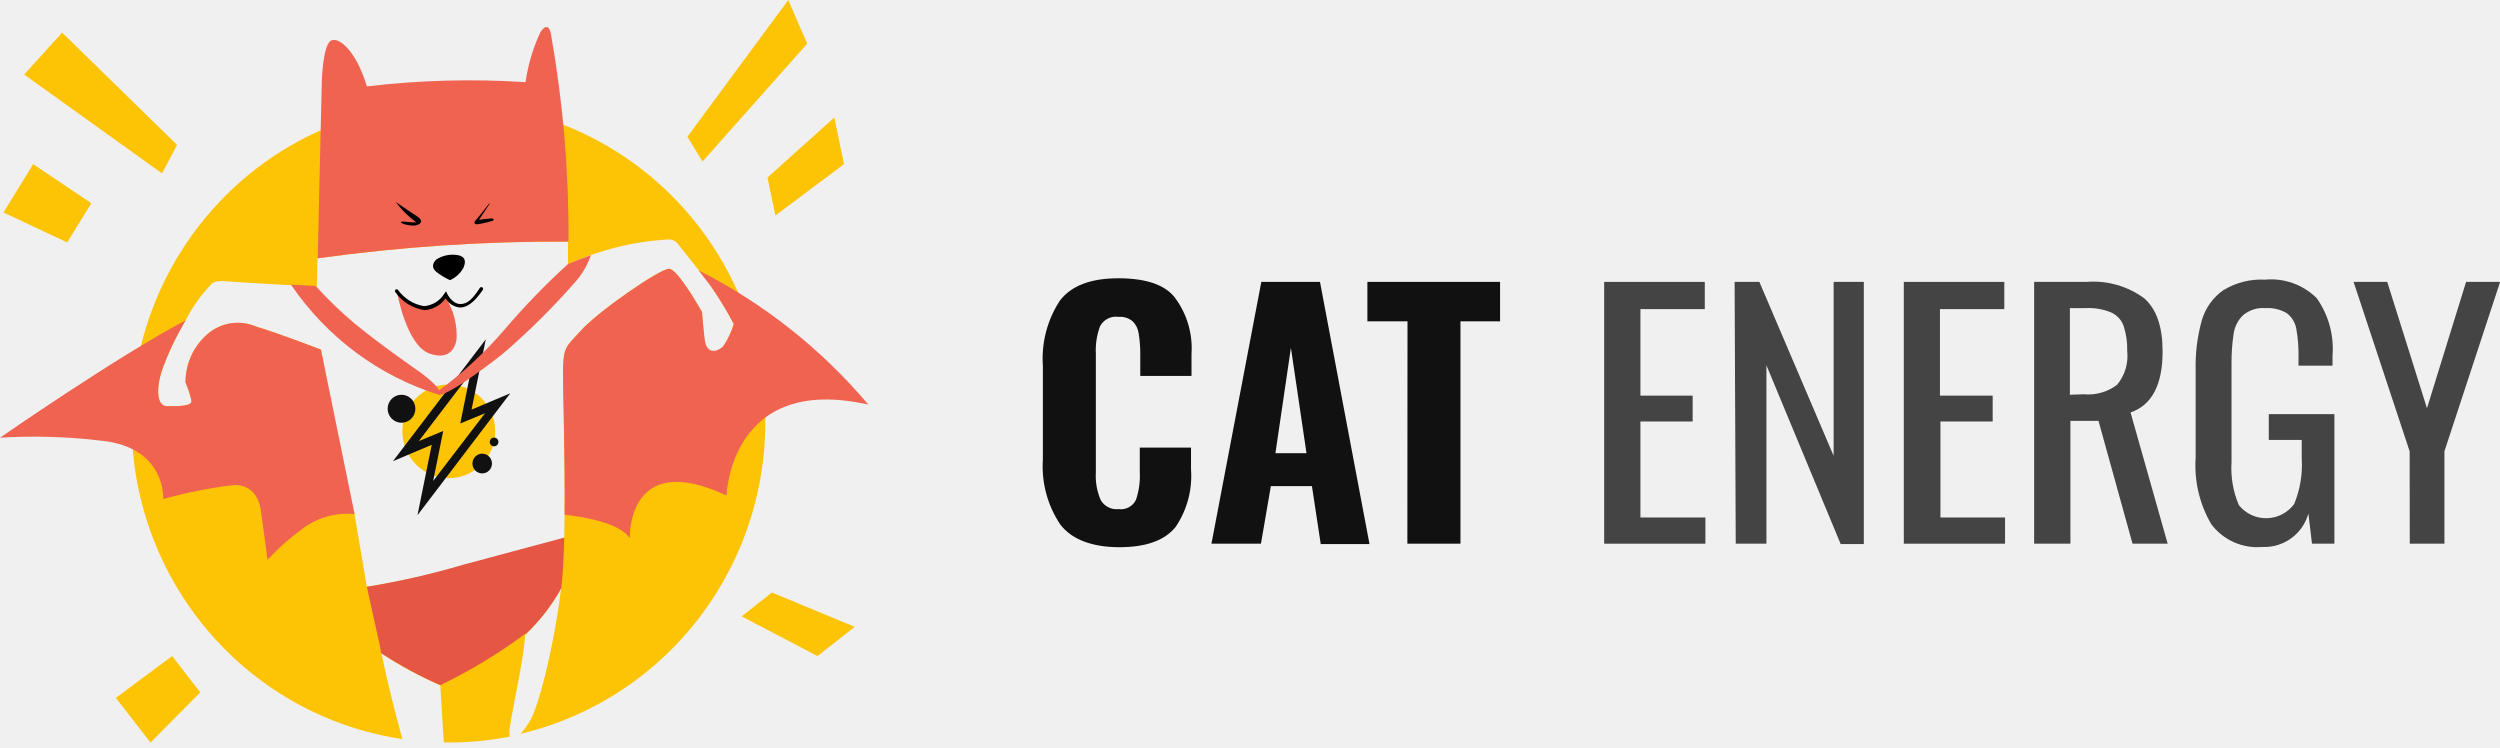
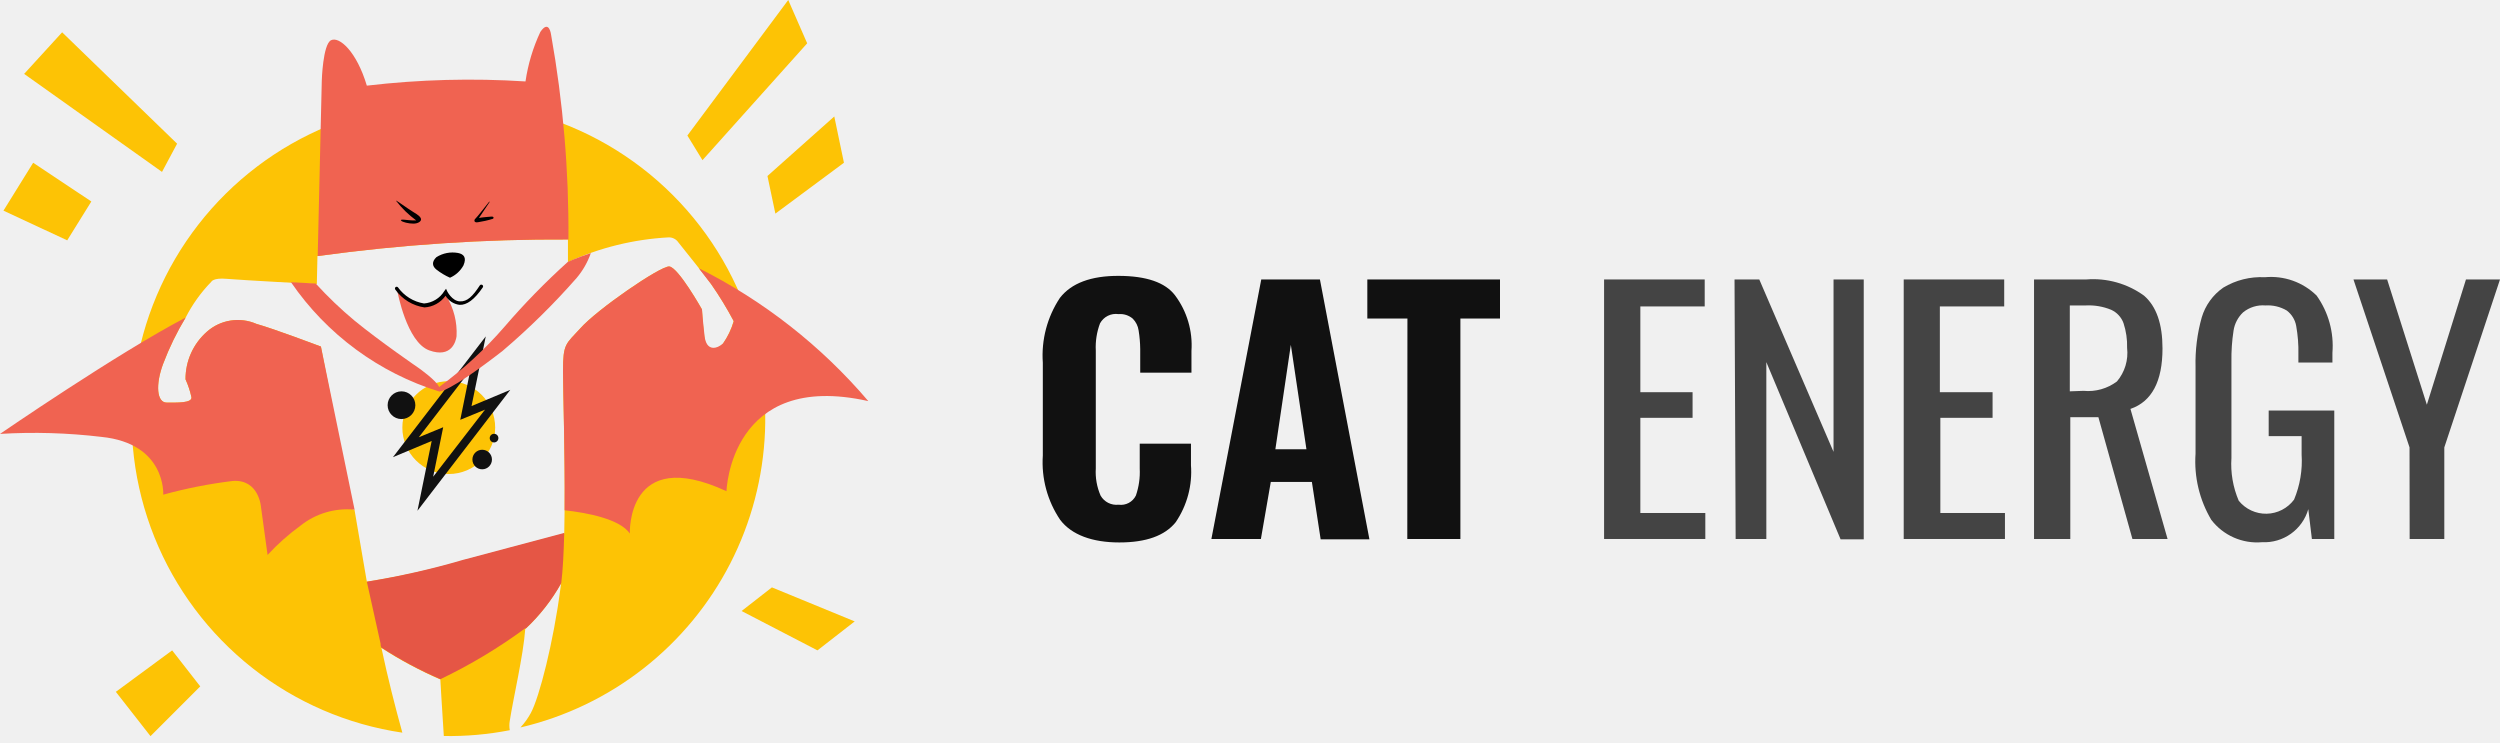
- <svg xmlns="http://www.w3.org/2000/svg" width="174" height="52" viewBox="0 0 174 52" fill="none">
+ <svg xmlns="http://www.w3.org/2000/svg" width="202" height="60" viewBox="0 0 202 60" fill="none">
  <g clip-path="url(#clip0)">
-     <path d="M51.582 20.854C50.097 17.265 47.705 14.131 44.646 11.765C41.586 9.399 37.965 7.883 34.143 7.368C30.321 6.853 26.433 7.357 22.865 8.831C19.297 10.304 16.174 12.695 13.807 15.765C11.44 18.835 9.912 22.478 9.376 26.329C8.84 30.18 9.313 34.106 10.75 37.715C12.186 41.324 14.535 44.491 17.562 46.899C20.59 49.307 24.19 50.873 28.005 51.44C27.505 49.624 26.997 47.617 26.549 45.488C27.852 46.34 29.224 47.082 30.649 47.703C30.649 47.703 30.753 49.58 30.89 51.675C32.431 51.701 33.97 51.564 35.482 51.266C35.443 51.048 35.443 50.824 35.482 50.606C35.732 48.981 36.421 46.053 36.559 44.167C37.552 43.23 38.395 42.142 39.057 40.943L39.005 41.326C38.531 45.027 37.541 48.981 36.938 50.076C36.742 50.438 36.502 50.774 36.223 51.075C39.341 50.337 42.263 48.924 44.785 46.934C47.308 44.943 49.372 42.423 50.833 39.548C52.294 36.673 53.118 33.512 53.247 30.284C53.377 27.056 52.808 23.838 51.582 20.854ZM50.316 24.147C49.937 24.521 49.153 24.773 49.023 23.643C48.894 22.514 48.86 21.723 48.86 21.723C48.86 21.723 47.197 18.742 46.577 18.708C45.957 18.673 41.555 21.723 40.392 23.052C39.384 24.173 39.186 24.095 39.186 26.067C39.186 27.553 39.376 33.167 39.272 37.459L32.251 39.345C30.045 39.983 27.801 40.483 25.532 40.839L24.671 35.773H24.55L22.336 24.33C22.336 24.33 19.054 23.078 17.848 22.74C17.282 22.49 16.657 22.408 16.046 22.505C15.436 22.602 14.865 22.874 14.403 23.287C13.931 23.704 13.553 24.218 13.296 24.796C13.039 25.373 12.908 25.999 12.912 26.632C13.095 27.036 13.233 27.459 13.326 27.892C13.369 28.309 12.292 28.266 11.603 28.266C10.914 28.266 10.81 27.015 11.353 25.546C11.777 24.417 12.301 23.329 12.921 22.296C13.387 21.374 13.988 20.527 14.704 19.785C14.704 19.785 14.825 19.49 15.781 19.577C16.737 19.664 22.052 19.95 22.052 19.95L22.095 17.978C27.872 17.173 33.699 16.784 39.531 16.814C39.531 17.344 39.531 17.874 39.531 18.404C41.739 17.387 44.118 16.797 46.542 16.666C46.672 16.663 46.801 16.692 46.917 16.751C47.032 16.81 47.132 16.897 47.206 17.005C47.499 17.378 49.282 19.611 49.489 19.933C50.068 20.768 50.594 21.638 51.065 22.54C50.904 23.11 50.651 23.651 50.316 24.139V24.147Z" fill="#FDC305" />
-     <path d="M48.636 18.829C49.041 19.351 49.394 19.811 49.498 19.95C50.077 20.785 50.603 21.656 51.074 22.557C50.91 23.109 50.66 23.631 50.333 24.104C49.954 24.477 49.17 24.729 49.041 23.6C48.912 22.47 48.86 21.723 48.86 21.723C48.86 21.723 47.198 18.742 46.578 18.708C45.957 18.673 41.555 21.723 40.392 23.052C39.385 24.173 39.186 24.095 39.186 26.067C39.186 27.371 39.333 31.846 39.298 35.825C40.858 35.999 43.149 36.434 43.838 37.459C43.838 37.459 43.588 31.22 50.566 34.487C50.566 34.487 50.807 25.981 60.438 28.162C57.164 24.284 53.151 21.111 48.636 18.829Z" fill="#F06351" />
-     <path d="M39.565 16.814C39.6 11.999 39.197 7.191 38.359 2.45C38.359 2.45 38.23 1.321 37.61 2.242C37.098 3.343 36.75 4.514 36.576 5.717C32.894 5.479 29.198 5.578 25.533 6.013C24.826 3.623 23.62 2.537 23.043 2.824C22.466 3.111 22.397 5.674 22.397 5.674L22.113 17.978C27.896 17.172 33.728 16.783 39.565 16.814Z" fill="#F06351" />
-     <path d="M39.065 40.943C39.177 40.014 39.237 38.78 39.272 37.416L32.252 39.301C30.046 39.955 27.802 40.468 25.533 40.839L26.489 45.184C26.489 45.279 26.489 45.375 26.549 45.47C27.852 46.323 29.224 47.064 30.649 47.686C32.733 46.681 34.717 45.48 36.576 44.097V44.15C37.565 43.217 38.404 42.135 39.065 40.943Z" fill="#E55645" />
-     <path d="M27.566 14.094C27.523 14.007 28.427 14.685 28.78 14.893C29.133 15.102 29.306 15.258 29.306 15.406C29.306 15.554 29.082 15.701 28.772 15.701C28.462 15.701 27.979 15.597 27.91 15.475C27.841 15.354 28.427 15.475 28.72 15.475H28.97C28.439 15.084 27.967 14.619 27.566 14.094Z" fill="black" />
-     <path d="M34.026 14.189C34.026 14.189 33.165 15.302 33.087 15.354C33.01 15.406 32.941 15.649 33.251 15.606C33.607 15.552 33.959 15.471 34.302 15.362C34.397 15.31 34.362 15.189 34.199 15.206C34.035 15.223 33.613 15.249 33.337 15.302L34.069 14.198C34.069 14.198 34.095 14.094 34.026 14.189Z" fill="black" />
-     <path d="M31.322 19.498C31.721 19.321 32.051 19.016 32.26 18.63C32.502 18.056 32.26 17.839 31.881 17.761C31.36 17.665 30.822 17.77 30.374 18.056C30.038 18.378 30.081 18.69 30.374 18.925C30.665 19.155 30.983 19.348 31.322 19.498Z" fill="black" />
-     <path d="M31.011 20.593C30.912 20.79 30.778 20.967 30.615 21.115C30.37 21.314 30.068 21.429 29.754 21.445C29.279 21.492 28.805 21.355 28.427 21.062C28.253 20.96 28.099 20.828 27.971 20.672C27.884 20.577 27.779 20.503 27.66 20.454C27.66 20.454 28.306 24.026 29.874 24.599C31.442 25.172 31.735 23.939 31.778 23.608C31.83 22.62 31.584 21.638 31.072 20.793C31.072 20.532 31.054 20.706 31.011 20.593Z" fill="#F06351" />
-     <path d="M29.547 21.584C29.144 21.525 28.757 21.385 28.409 21.172C28.061 20.958 27.759 20.676 27.523 20.341C27.502 20.317 27.49 20.287 27.49 20.254C27.49 20.222 27.502 20.192 27.523 20.168C27.534 20.156 27.547 20.147 27.562 20.14C27.577 20.134 27.593 20.131 27.609 20.131C27.625 20.131 27.641 20.134 27.655 20.14C27.67 20.147 27.684 20.156 27.695 20.168C27.908 20.469 28.178 20.725 28.491 20.921C28.802 21.116 29.15 21.247 29.512 21.306C29.799 21.284 30.077 21.194 30.323 21.043C30.568 20.892 30.775 20.684 30.925 20.437L31.046 20.272L31.132 20.463C31.132 20.463 31.459 21.123 31.993 21.158C32.527 21.193 32.906 20.793 33.397 20.037C33.416 20.01 33.444 19.99 33.476 19.984C33.509 19.977 33.542 19.984 33.57 20.003C33.597 20.021 33.616 20.05 33.623 20.082C33.629 20.115 33.622 20.149 33.604 20.176C33.03 21.028 32.487 21.436 31.976 21.401C31.779 21.375 31.589 21.304 31.422 21.195C31.255 21.085 31.115 20.939 31.011 20.767C30.843 21.005 30.624 21.201 30.37 21.342C30.117 21.484 29.836 21.566 29.547 21.584Z" fill="black" />
-     <path d="M31.235 33.279C33.019 33.279 34.465 31.821 34.465 30.021C34.465 28.221 33.019 26.763 31.235 26.763C29.451 26.763 28.005 28.221 28.005 30.021C28.005 31.821 29.451 33.279 31.235 33.279Z" fill="#FDC305" />
-     <path d="M35.516 27.371L32.82 28.509L33.811 23.617L27.35 32.098L30.047 30.959L29.056 35.86L35.516 27.371ZM29.151 30.699L32.734 25.998L32.036 29.474L33.759 28.761L30.15 33.471L30.848 29.995L29.151 30.699Z" fill="#111111" />
-     <path d="M27.945 29.422C28.477 29.422 28.91 28.986 28.91 28.448C28.91 27.911 28.477 27.475 27.945 27.475C27.412 27.475 26.98 27.911 26.98 28.448C26.98 28.986 27.412 29.422 27.945 29.422Z" fill="#111111" />
-     <path d="M33.561 32.949C33.937 32.949 34.242 32.642 34.242 32.263C34.242 31.884 33.937 31.576 33.561 31.576C33.185 31.576 32.881 31.884 32.881 32.263C32.881 32.642 33.185 32.949 33.561 32.949Z" fill="#111111" />
-     <path d="M34.388 31.064C34.555 31.064 34.69 30.928 34.69 30.76C34.69 30.592 34.555 30.456 34.388 30.456C34.222 30.456 34.087 30.592 34.087 30.76C34.087 30.928 34.222 31.064 34.388 31.064Z" fill="#111111" />
-     <path d="M39.522 18.386C37.967 19.8 36.503 21.312 35.138 22.913C33.778 24.503 32.243 25.931 30.564 27.171C30.374 26.71 29.159 25.85 29.159 25.85C29.159 25.85 26.454 23.982 24.68 22.514C23.721 21.708 22.817 20.837 21.975 19.907L20.252 19.811C22.739 23.476 26.383 26.183 30.589 27.492C31.33 27.371 33.415 25.868 34.974 24.642C36.819 23.06 38.546 21.344 40.143 19.507C40.572 18.993 40.904 18.404 41.125 17.769C40.143 18.099 39.522 18.386 39.522 18.386Z" fill="#F06351" />
-     <path d="M56.182 3.041L48.895 11.244L47.844 9.515L54.864 0L56.182 3.041Z" fill="#FDC305" />
-     <path d="M53.968 14.998L58.741 11.426L58.069 8.177L53.417 12.356L53.968 14.998Z" fill="#FDC305" />
-     <path d="M51.617 42.898L56.897 45.662L59.49 43.628L53.727 41.239L51.617 42.898Z" fill="#FDC305" />
-     <path d="M1.68 5.187L4.324 2.268L12.326 10.088L11.276 12.069L1.68 5.187Z" fill="#FDC305" />
-     <path d="M6.357 14.146L2.309 11.426L0.241 14.789L4.677 16.874L6.357 14.146Z" fill="#FDC305" />
-     <path d="M11.982 45.662L8.063 48.572L10.474 51.683L13.937 48.19L11.982 45.662Z" fill="#FDC305" />
-     <path d="M22.337 24.33C22.337 24.33 19.055 23.078 17.849 22.74C17.282 22.49 16.657 22.408 16.047 22.505C15.436 22.602 14.866 22.874 14.403 23.287C13.931 23.704 13.554 24.218 13.296 24.796C13.039 25.373 12.908 25.999 12.913 26.632C13.095 27.036 13.233 27.459 13.326 27.892C13.369 28.309 12.293 28.266 11.603 28.266C10.914 28.266 10.811 27.015 11.354 25.546C11.777 24.417 12.302 23.329 12.921 22.296C8.227 24.764 0 30.464 0 30.464C2.353 30.321 4.714 30.391 7.055 30.673C11.578 31.133 11.362 34.731 11.362 34.731C12.953 34.288 14.574 33.966 16.212 33.766C18.038 33.645 18.168 35.608 18.168 35.608L18.624 38.962C19.317 38.206 20.082 37.519 20.907 36.912C21.97 36.053 23.324 35.648 24.68 35.782L22.337 24.33Z" fill="#F06351" />
-     <path d="M73.79 36.495C72.903 35.168 72.478 33.581 72.584 31.985V25.468C72.472 23.86 72.89 22.259 73.773 20.915C74.571 19.878 75.935 19.362 77.864 19.368C79.794 19.374 81.1 19.829 81.784 20.732C82.617 21.852 83.023 23.237 82.929 24.634V26.163H79.363V24.503C79.358 24.067 79.321 23.631 79.251 23.2C79.208 22.888 79.066 22.599 78.846 22.375C78.711 22.257 78.553 22.168 78.383 22.113C78.213 22.058 78.034 22.038 77.856 22.053C77.6 22.015 77.339 22.056 77.108 22.173C76.876 22.29 76.686 22.475 76.564 22.705C76.337 23.315 76.237 23.966 76.271 24.616V32.889C76.231 33.544 76.347 34.199 76.607 34.8C76.731 35.017 76.915 35.193 77.137 35.305C77.359 35.418 77.609 35.463 77.856 35.434C78.098 35.469 78.345 35.425 78.562 35.31C78.778 35.195 78.953 35.013 79.062 34.791C79.27 34.18 79.361 33.534 79.329 32.889V31.151H82.895V32.654C83 34.072 82.626 35.483 81.835 36.66C81.077 37.615 79.768 38.085 77.907 38.085C76.047 38.085 74.591 37.563 73.79 36.495Z" fill="#111111" />
-     <path d="M87.788 19.62H91.871L95.317 37.867H91.923L91.311 33.836H88.451L87.762 37.841H84.317L87.788 19.62ZM90.932 31.542L89.847 24.208L88.77 31.542H90.932Z" fill="#111111" />
-     <path d="M97.962 22.366H95.171V19.62H104.405V22.366H101.648V37.841H97.953L97.962 22.366Z" fill="#111111" />
-     <path d="M111.65 19.62H118.653V21.514H114.174V27.536H117.809V29.335H114.174V36.017H118.696V37.841H111.65V19.62Z" fill="#444444" />
-     <path d="M120.729 19.62H122.452L127.62 31.724V19.62H129.722V37.867H128.111L122.943 25.424V37.841H120.807L120.729 19.62Z" fill="#444444" />
-     <path d="M132.505 19.62H139.499V21.514H135.02V27.536H138.69V29.335H135.055V36.017H139.551V37.841H132.505V19.62Z" fill="#444444" />
-     <path d="M141.576 19.62H145.211C146.643 19.504 148.07 19.907 149.234 20.758C150.095 21.514 150.517 22.748 150.517 24.46C150.517 26.777 149.773 28.194 148.286 28.709L150.87 37.841H148.424L146.055 29.291H144.1V37.841H141.576V19.62ZM145.021 27.44C145.851 27.521 146.681 27.286 147.347 26.78C147.618 26.457 147.82 26.081 147.942 25.676C148.063 25.271 148.101 24.846 148.053 24.425C148.071 23.836 147.986 23.248 147.804 22.687C147.73 22.481 147.615 22.291 147.467 22.13C147.319 21.969 147.141 21.839 146.942 21.749C146.383 21.518 145.78 21.414 145.176 21.445H144.065V27.475L145.021 27.44Z" fill="#444444" />
-     <path d="M153.911 36.495C153.088 35.093 152.707 33.471 152.817 31.846V25.763C152.788 24.59 152.933 23.418 153.248 22.288C153.497 21.438 154.026 20.699 154.747 20.194C155.618 19.664 156.626 19.41 157.641 19.464C158.298 19.401 158.961 19.483 159.582 19.705C160.204 19.927 160.771 20.284 161.242 20.75C162.068 21.918 162.459 23.343 162.344 24.773V25.451H159.976V24.886C159.992 24.21 159.94 23.535 159.821 22.87C159.742 22.444 159.509 22.063 159.166 21.801C158.719 21.535 158.202 21.411 157.684 21.445C157.122 21.396 156.562 21.571 156.125 21.931C155.768 22.273 155.534 22.726 155.462 23.218C155.353 23.933 155.304 24.657 155.315 25.381V32.15C155.247 33.178 155.421 34.209 155.824 35.156C156.057 35.448 156.354 35.681 156.691 35.84C157.028 35.998 157.396 36.076 157.768 36.068C158.139 36.061 158.504 35.968 158.835 35.796C159.165 35.624 159.452 35.379 159.674 35.078C160.089 34.076 160.269 32.99 160.2 31.907V30.621H157.908V28.822H162.474V37.841H160.914L160.665 35.747C160.467 36.443 160.042 37.051 159.459 37.472C158.876 37.893 158.168 38.103 157.452 38.067C156.778 38.127 156.1 38.014 155.481 37.739C154.862 37.465 154.322 37.036 153.911 36.495Z" fill="#444444" />
-     <path d="M167.711 31.411L163.809 19.62H166.152L168.917 28.414L171.639 19.62H174.008L170.132 31.411V37.841H167.72L167.711 31.411Z" fill="#444444" />
+     <path d="M59.88 24C58.156 19.869 55.38 16.263 51.828 13.54C48.276 10.817 44.072 9.072 39.636 8.479C35.2 7.887 30.685 8.467 26.543 10.163C22.401 11.859 18.776 14.61 16.028 18.144C13.281 21.677 11.508 25.869 10.885 30.301C10.262 34.733 10.812 39.251 12.479 43.405C14.147 47.558 16.874 51.202 20.388 53.974C23.903 56.745 28.082 58.547 32.51 59.2C31.93 57.11 31.34 54.8 30.82 52.35C32.333 53.331 33.925 54.184 35.58 54.9C35.58 54.9 35.7 57.06 35.86 59.47C37.648 59.501 39.435 59.343 41.19 59C41.145 58.749 41.145 58.491 41.19 58.24C41.48 56.37 42.28 53 42.44 50.83C43.593 49.751 44.572 48.5 45.34 47.12L45.28 47.56C44.73 51.82 43.58 56.37 42.88 57.63C42.653 58.047 42.374 58.434 42.05 58.78C45.67 57.931 49.062 56.305 51.99 54.014C54.919 51.723 57.315 48.823 59.011 45.515C60.707 42.206 61.663 38.568 61.813 34.853C61.963 31.138 61.304 27.435 59.88 24ZM58.41 27.79C57.97 28.22 57.06 28.51 56.91 27.21C56.76 25.91 56.72 25 56.72 25C56.72 25 54.79 21.57 54.07 21.53C53.35 21.49 48.24 25 46.89 26.53C45.72 27.82 45.49 27.73 45.49 30C45.49 31.71 45.71 38.17 45.59 43.11L37.44 45.28C34.878 46.015 32.273 46.59 29.64 47L28.64 41.17H28.5L25.93 28C25.93 28 22.12 26.56 20.72 26.17C20.063 25.882 19.337 25.789 18.628 25.901C17.919 26.012 17.257 26.324 16.72 26.8C16.172 27.28 15.734 27.872 15.435 28.536C15.137 29.201 14.985 29.922 14.99 30.65C15.201 31.115 15.362 31.601 15.47 32.1C15.52 32.58 14.27 32.53 13.47 32.53C12.67 32.53 12.55 31.09 13.18 29.4C13.672 28.101 14.281 26.849 15 25.66C15.541 24.598 16.239 23.624 17.07 22.77C17.07 22.77 17.21 22.43 18.32 22.53C19.43 22.63 25.6 22.96 25.6 22.96L25.65 20.69C32.356 19.764 39.12 19.316 45.89 19.35C45.89 19.96 45.89 20.57 45.89 21.18C48.454 20.01 51.215 19.331 54.03 19.18C54.181 19.176 54.33 19.21 54.464 19.278C54.599 19.346 54.714 19.446 54.8 19.57C55.14 20 57.21 22.57 57.45 22.94C58.122 23.901 58.733 24.903 59.28 25.94C59.093 26.597 58.799 27.218 58.41 27.78V27.79Z" fill="#FDC305" />
+     <path d="M56.46 21.67C56.93 22.27 57.34 22.8 57.46 22.96C58.132 23.921 58.743 24.923 59.29 25.96C59.1 26.595 58.809 27.196 58.43 27.74C57.99 28.17 57.08 28.46 56.93 27.16C56.78 25.86 56.72 25 56.72 25C56.72 25 54.79 21.57 54.07 21.53C53.35 21.49 48.24 25 46.89 26.53C45.72 27.82 45.49 27.73 45.49 30C45.49 31.5 45.66 36.65 45.62 41.23C47.43 41.43 50.09 41.93 50.89 43.11C50.89 43.11 50.6 35.93 58.7 39.69C58.7 39.69 58.98 29.9 70.16 32.41C66.359 27.948 61.7 24.296 56.46 21.67Z" fill="#F06351" />
+     <path d="M45.93 19.35C45.971 13.809 45.502 8.275 44.53 2.82C44.53 2.82 44.38 1.52 43.66 2.58C43.066 3.847 42.662 5.195 42.46 6.58C38.185 6.306 33.894 6.42 29.64 6.92C28.82 4.17 27.42 2.92 26.75 3.25C26.08 3.58 26 6.53 26 6.53L25.67 20.69C32.383 19.763 39.154 19.315 45.93 19.35Z" fill="#F06351" />
+     <path d="M45.35 47.12C45.48 46.05 45.55 44.63 45.59 43.06L37.44 45.23C34.88 45.982 32.274 46.573 29.64 47L30.75 52C30.75 52.11 30.75 52.22 30.82 52.33C32.333 53.311 33.925 54.164 35.58 54.88C37.999 53.724 40.302 52.341 42.46 50.75V50.81C43.608 49.737 44.583 48.492 45.35 47.12Z" fill="#E55645" />
+     <path d="M32 16.22C31.95 16.12 33 16.9 33.41 17.14C33.82 17.38 34.02 17.56 34.02 17.73C34.02 17.9 33.76 18.07 33.4 18.07C33.04 18.07 32.48 17.95 32.4 17.81C32.32 17.67 33 17.81 33.34 17.81H33.63C33.014 17.36 32.466 16.824 32 16.22Z" fill="black" />
+     <path d="M39.5 16.33C39.5 16.33 38.5 17.61 38.41 17.67C38.32 17.73 38.24 18.01 38.6 17.96C39.013 17.898 39.421 17.805 39.82 17.68C39.93 17.62 39.89 17.48 39.7 17.5C39.51 17.52 39.02 17.55 38.7 17.61L39.55 16.34C39.55 16.34 39.58 16.22 39.5 16.33Z" fill="black" />
+     <path d="M36.36 22.44C36.824 22.236 37.207 21.884 37.45 21.44C37.73 20.78 37.45 20.53 37.01 20.44C36.405 20.33 35.78 20.451 35.26 20.78C34.87 21.15 34.92 21.51 35.26 21.78C35.598 22.045 35.967 22.267 36.36 22.44Z" fill="black" />
+     <path d="M36 23.7C35.885 23.927 35.729 24.13 35.54 24.3C35.255 24.529 34.905 24.662 34.54 24.68C33.989 24.734 33.439 24.577 33 24.24C32.798 24.122 32.619 23.97 32.47 23.79C32.37 23.681 32.247 23.596 32.11 23.54C32.11 23.54 32.86 27.65 34.68 28.31C36.5 28.97 36.84 27.55 36.89 27.17C36.951 26.032 36.665 24.902 36.07 23.93C36.07 23.63 36.05 23.83 36 23.7Z" fill="#F06351" />
+     <path d="M34.3 24.84C33.832 24.773 33.383 24.611 32.979 24.366C32.575 24.12 32.225 23.795 31.95 23.41C31.925 23.383 31.912 23.347 31.912 23.31C31.912 23.273 31.925 23.238 31.95 23.21C31.963 23.197 31.979 23.186 31.996 23.179C32.013 23.172 32.031 23.168 32.05 23.168C32.069 23.168 32.087 23.172 32.104 23.179C32.121 23.186 32.137 23.197 32.15 23.21C32.398 23.557 32.712 23.852 33.074 24.077C33.436 24.302 33.839 24.452 34.26 24.52C34.593 24.495 34.915 24.391 35.2 24.217C35.486 24.044 35.725 23.805 35.9 23.52L36.04 23.33L36.14 23.55C36.14 23.55 36.52 24.31 37.14 24.35C37.76 24.39 38.2 23.93 38.77 23.06C38.791 23.028 38.824 23.006 38.862 22.999C38.899 22.991 38.938 22.999 38.97 23.02C39.002 23.041 39.024 23.074 39.032 23.112C39.039 23.149 39.031 23.188 39.01 23.22C38.343 24.2 37.713 24.67 37.12 24.63C36.891 24.6 36.671 24.518 36.477 24.392C36.283 24.266 36.12 24.098 36 23.9C35.804 24.173 35.55 24.399 35.256 24.562C34.962 24.725 34.636 24.82 34.3 24.84Z" fill="black" />
+     <path d="M36.26 38.3C38.331 38.3 40.01 36.621 40.01 34.55C40.01 32.479 38.331 30.8 36.26 30.8C34.189 30.8 32.51 32.479 32.51 34.55C32.51 36.621 34.189 38.3 36.26 38.3Z" fill="#FDC305" />
+     <path d="M41.23 31.5L38.1 32.81L39.25 27.18L31.75 36.94L34.88 35.63L33.73 41.27L41.23 31.5ZM33.84 35.33L38 29.92L37.19 33.92L39.19 33.1L35 38.52L35.81 34.52L33.84 35.33Z" fill="#111111" />
+     <path d="M32.44 33.86C33.059 33.86 33.56 33.359 33.56 32.74C33.56 32.121 33.059 31.62 32.44 31.62C31.821 31.62 31.32 32.121 31.32 32.74C31.32 33.359 31.821 33.86 32.44 33.86Z" fill="#111111" />
+     <path d="M38.96 37.92C39.396 37.92 39.75 37.566 39.75 37.13C39.75 36.694 39.396 36.34 38.96 36.34C38.524 36.34 38.17 36.694 38.17 37.13C38.17 37.566 38.524 37.92 38.96 37.92Z" fill="#111111" />
+     <path d="M39.92 35.75C40.113 35.75 40.27 35.593 40.27 35.4C40.27 35.207 40.113 35.05 39.92 35.05C39.727 35.05 39.57 35.207 39.57 35.4C39.57 35.593 39.727 35.75 39.92 35.75Z" fill="#111111" />
+     <path d="M45.88 21.16C44.075 22.787 42.375 24.527 40.79 26.37C39.211 28.199 37.43 29.843 35.48 31.27C35.26 30.74 33.85 29.75 33.85 29.75C33.85 29.75 30.71 27.6 28.65 25.91C27.536 24.983 26.487 23.98 25.51 22.91L23.51 22.8C26.397 27.017 30.627 30.133 35.51 31.64C36.37 31.5 38.79 29.77 40.6 28.36C42.741 26.539 44.747 24.564 46.6 22.45C47.098 21.858 47.484 21.18 47.74 20.45C46.6 20.83 45.88 21.16 45.88 21.16Z" fill="#F06351" />
+     <path d="M65.22 3.5L56.76 12.94L55.54 10.95L63.69 0L65.22 3.5Z" fill="#FDC305" />
+     <path d="M62.65 17.26L68.19 13.15L67.41 9.41L62.01 14.22L62.65 17.26Z" fill="#FDC305" />
+     <path d="M59.92 49.37L66.05 52.55L69.06 50.21L62.37 47.46L59.92 49.37Z" fill="#FDC305" />
+     <path d="M1.95 5.97L5.02 2.61L14.31 11.61L13.09 13.89L1.95 5.97Z" fill="#FDC305" />
+     <path d="M7.38 16.28L2.68 13.15L0.28 17.02L5.43 19.42L7.38 16.28Z" fill="#FDC305" />
+     <path d="M13.91 52.55L9.36 55.9L12.16 59.48L16.18 55.46L13.91 52.55Z" fill="#FDC305" />
+     <path d="M25.93 28C25.93 28 22.12 26.56 20.72 26.17C20.063 25.882 19.337 25.789 18.628 25.901C17.919 26.012 17.257 26.324 16.72 26.8C16.172 27.28 15.734 27.872 15.435 28.536C15.137 29.201 14.985 29.922 14.99 30.65C15.201 31.115 15.362 31.601 15.47 32.1C15.52 32.58 14.27 32.53 13.47 32.53C12.67 32.53 12.55 31.09 13.18 29.4C13.671 28.101 14.281 26.849 15 25.66C9.55 28.5 0 35.06 0 35.06C2.732 34.895 5.473 34.976 8.19 35.3C13.44 35.83 13.19 39.97 13.19 39.97C15.037 39.461 16.918 39.09 18.82 38.86C20.94 38.72 21.09 40.98 21.09 40.98L21.62 44.84C22.425 43.969 23.312 43.179 24.27 42.48C25.505 41.492 27.076 41.025 28.65 41.18L25.93 28Z" fill="#F06351" />
+     <path d="M85.66 42C84.63 40.474 84.137 38.648 84.26 36.81V29.31C84.13 27.459 84.615 25.617 85.64 24.07C86.567 22.877 88.15 22.283 90.39 22.29C92.63 22.297 94.147 22.82 94.94 23.86C95.907 25.149 96.379 26.742 96.27 28.35V30.11H92.13V28.2C92.124 27.697 92.081 27.196 92 26.7C91.95 26.341 91.785 26.008 91.53 25.75C91.373 25.615 91.19 25.513 90.992 25.449C90.795 25.386 90.587 25.362 90.38 25.38C90.083 25.336 89.78 25.384 89.511 25.518C89.243 25.652 89.023 25.866 88.88 26.13C88.617 26.832 88.501 27.581 88.54 28.33V37.85C88.494 38.604 88.628 39.358 88.93 40.05C89.074 40.3 89.288 40.502 89.546 40.632C89.803 40.761 90.093 40.813 90.38 40.78C90.662 40.82 90.948 40.77 91.2 40.637C91.451 40.504 91.654 40.295 91.78 40.04C92.022 39.336 92.127 38.593 92.09 37.85V35.85H96.23V37.58C96.352 39.211 95.918 40.836 95 42.19C94.12 43.29 92.6 43.83 90.44 43.83C88.28 43.83 86.59 43.23 85.66 42Z" fill="#111111" />
+     <path d="M101.91 22.58H106.65L110.65 43.58H106.71L106 38.94H102.68L101.88 43.55H97.88L101.91 22.58ZM105.56 36.3L104.3 27.86L103.05 36.3H105.56Z" fill="#111111" />
+     <path d="M113.72 25.74H110.48V22.58H121.2V25.74H118V43.55H113.71L113.72 25.74Z" fill="#111111" />
+     <path d="M129.61 22.58H137.74V24.76H132.54V31.69H136.76V33.76H132.54V41.45H137.79V43.55H129.61V22.58Z" fill="#444444" />
+     <path d="M140.15 22.58H142.15L148.15 36.51V22.58H150.59V43.58H148.72L142.72 29.26V43.55H140.24L140.15 22.58Z" fill="#444444" />
+     <path d="M153.82 22.58H161.94V24.76H156.74V31.69H161V33.76H156.78V41.45H162V43.55H153.82V22.58Z" fill="#444444" />
+     <path d="M164.35 22.58H168.57C170.233 22.446 171.889 22.911 173.24 23.89C174.24 24.76 174.73 26.18 174.73 28.15C174.73 30.817 173.867 32.447 172.14 33.04L175.14 43.55H172.3L169.55 33.71H167.28V43.55H164.35V22.58ZM168.35 31.58C169.313 31.673 170.277 31.402 171.05 30.82C171.364 30.448 171.599 30.016 171.74 29.55C171.881 29.084 171.925 28.594 171.87 28.11C171.89 27.432 171.792 26.755 171.58 26.11C171.494 25.872 171.361 25.654 171.189 25.469C171.018 25.283 170.81 25.134 170.58 25.03C169.931 24.764 169.231 24.644 168.53 24.68H167.24V31.62L168.35 31.58Z" fill="#444444" />
+     <path d="M178.67 42C177.714 40.387 177.271 38.521 177.4 36.65V29.65C177.366 28.299 177.534 26.951 177.9 25.65C178.189 24.672 178.803 23.822 179.64 23.24C180.651 22.631 181.821 22.338 183 22.4C183.762 22.328 184.532 22.422 185.254 22.678C185.976 22.934 186.633 23.344 187.18 23.88C188.139 25.224 188.593 26.864 188.46 28.51V29.29H185.71V28.64C185.729 27.863 185.668 27.085 185.53 26.32C185.439 25.83 185.168 25.391 184.77 25.09C184.251 24.784 183.652 24.641 183.05 24.68C182.397 24.624 181.748 24.825 181.24 25.24C180.825 25.634 180.554 26.154 180.47 26.72C180.343 27.544 180.286 28.377 180.3 29.21V37C180.221 38.184 180.423 39.37 180.89 40.46C181.161 40.795 181.506 41.064 181.897 41.246C182.288 41.428 182.716 41.518 183.147 41.509C183.578 41.501 184.002 41.394 184.386 41.196C184.769 40.999 185.102 40.716 185.36 40.37C185.842 39.217 186.051 37.967 185.97 36.72V35.24H183.31V33.17H188.61V43.55H186.8L186.51 41.14C186.281 41.941 185.788 42.64 185.11 43.125C184.433 43.61 183.612 43.851 182.78 43.81C181.998 43.879 181.211 43.749 180.493 43.433C179.774 43.116 179.147 42.623 178.67 42Z" fill="#444444" />
+     <path d="M194.69 36.15L190.16 22.58H192.88L196.09 32.7L199.25 22.58H202L197.5 36.15V43.55H194.7L194.69 36.15Z" fill="#444444" />
  </g>
  <defs>
    <clipPath id="clip0">
-       <rect width="174" height="51.683" fill="white" />
+       <rect width="201.99" height="59.48" fill="white" />
    </clipPath>
  </defs>
</svg>
